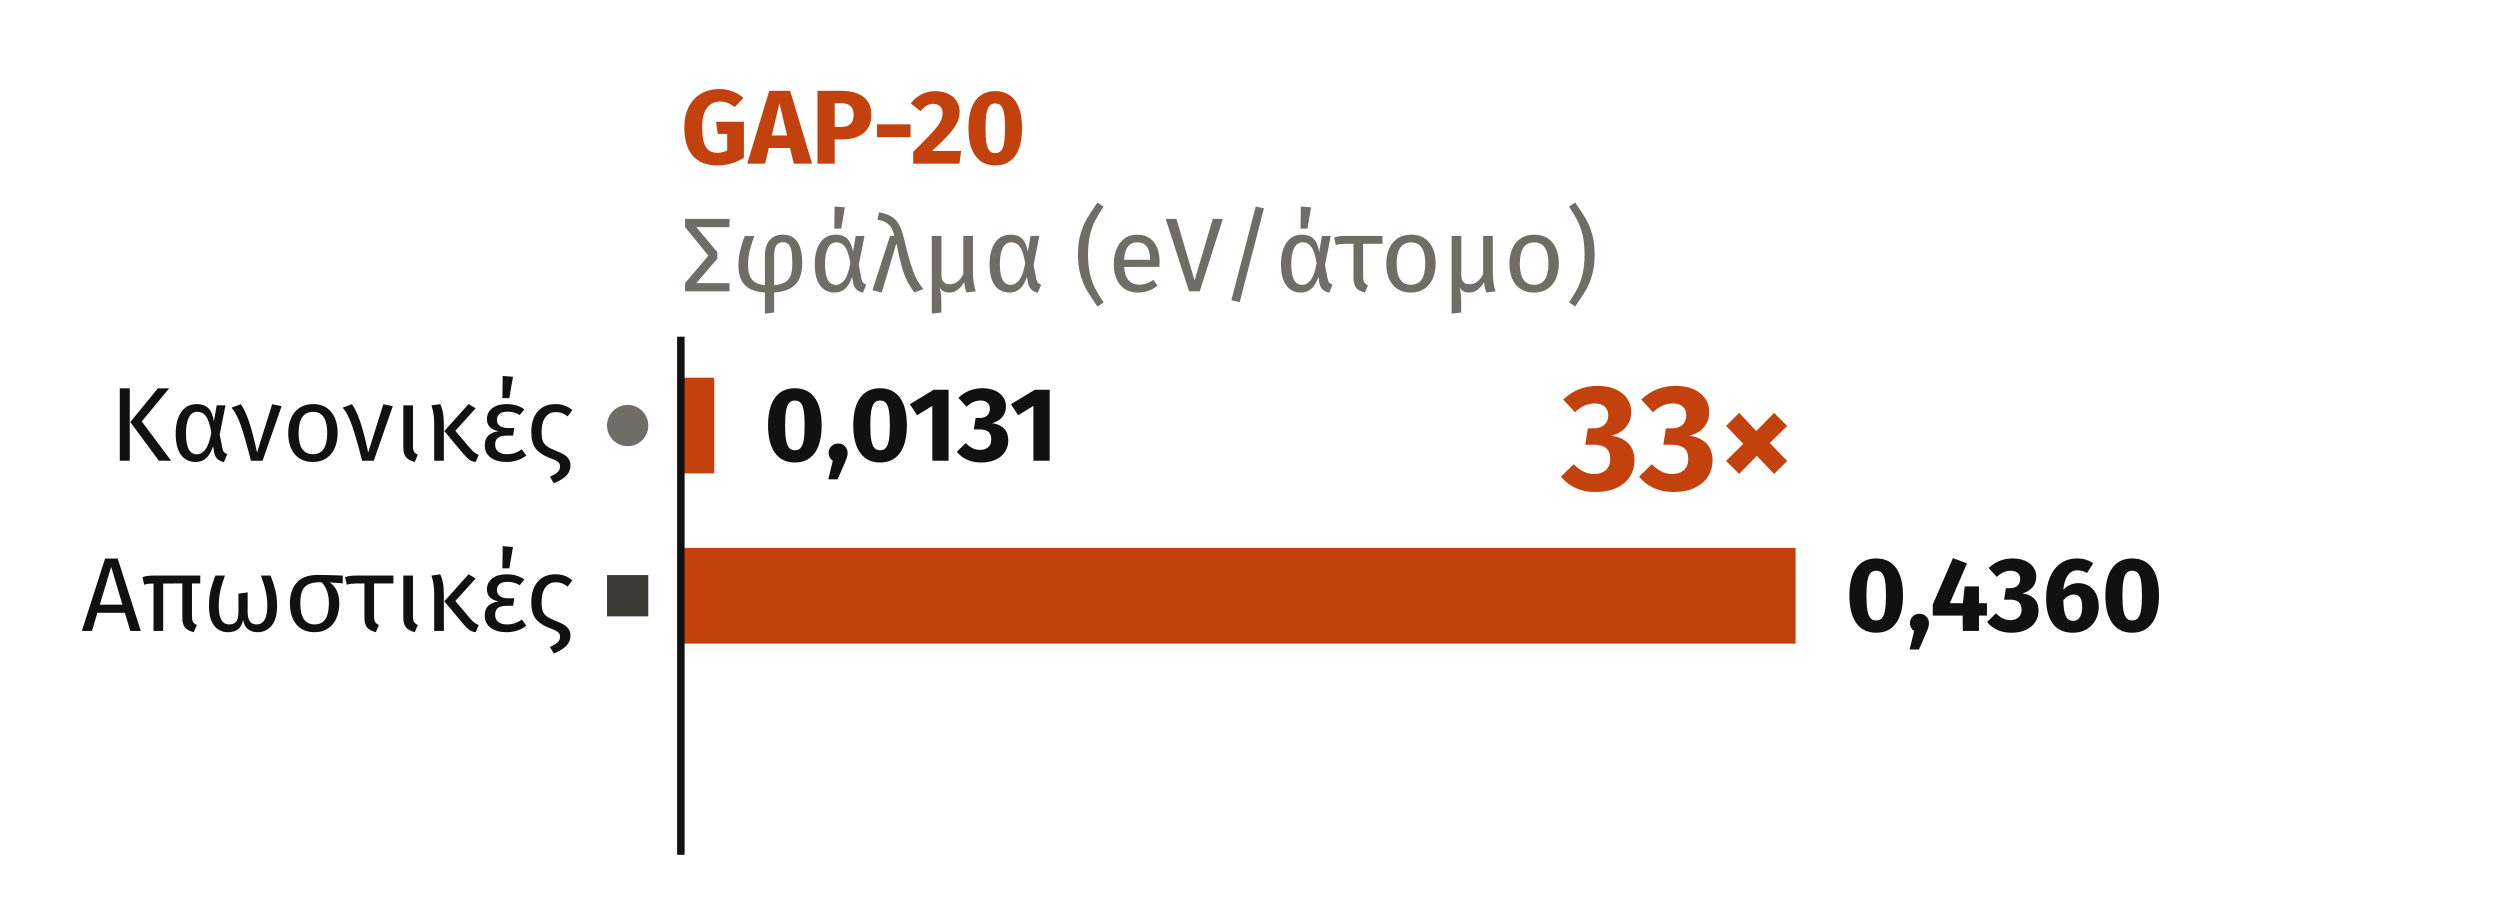
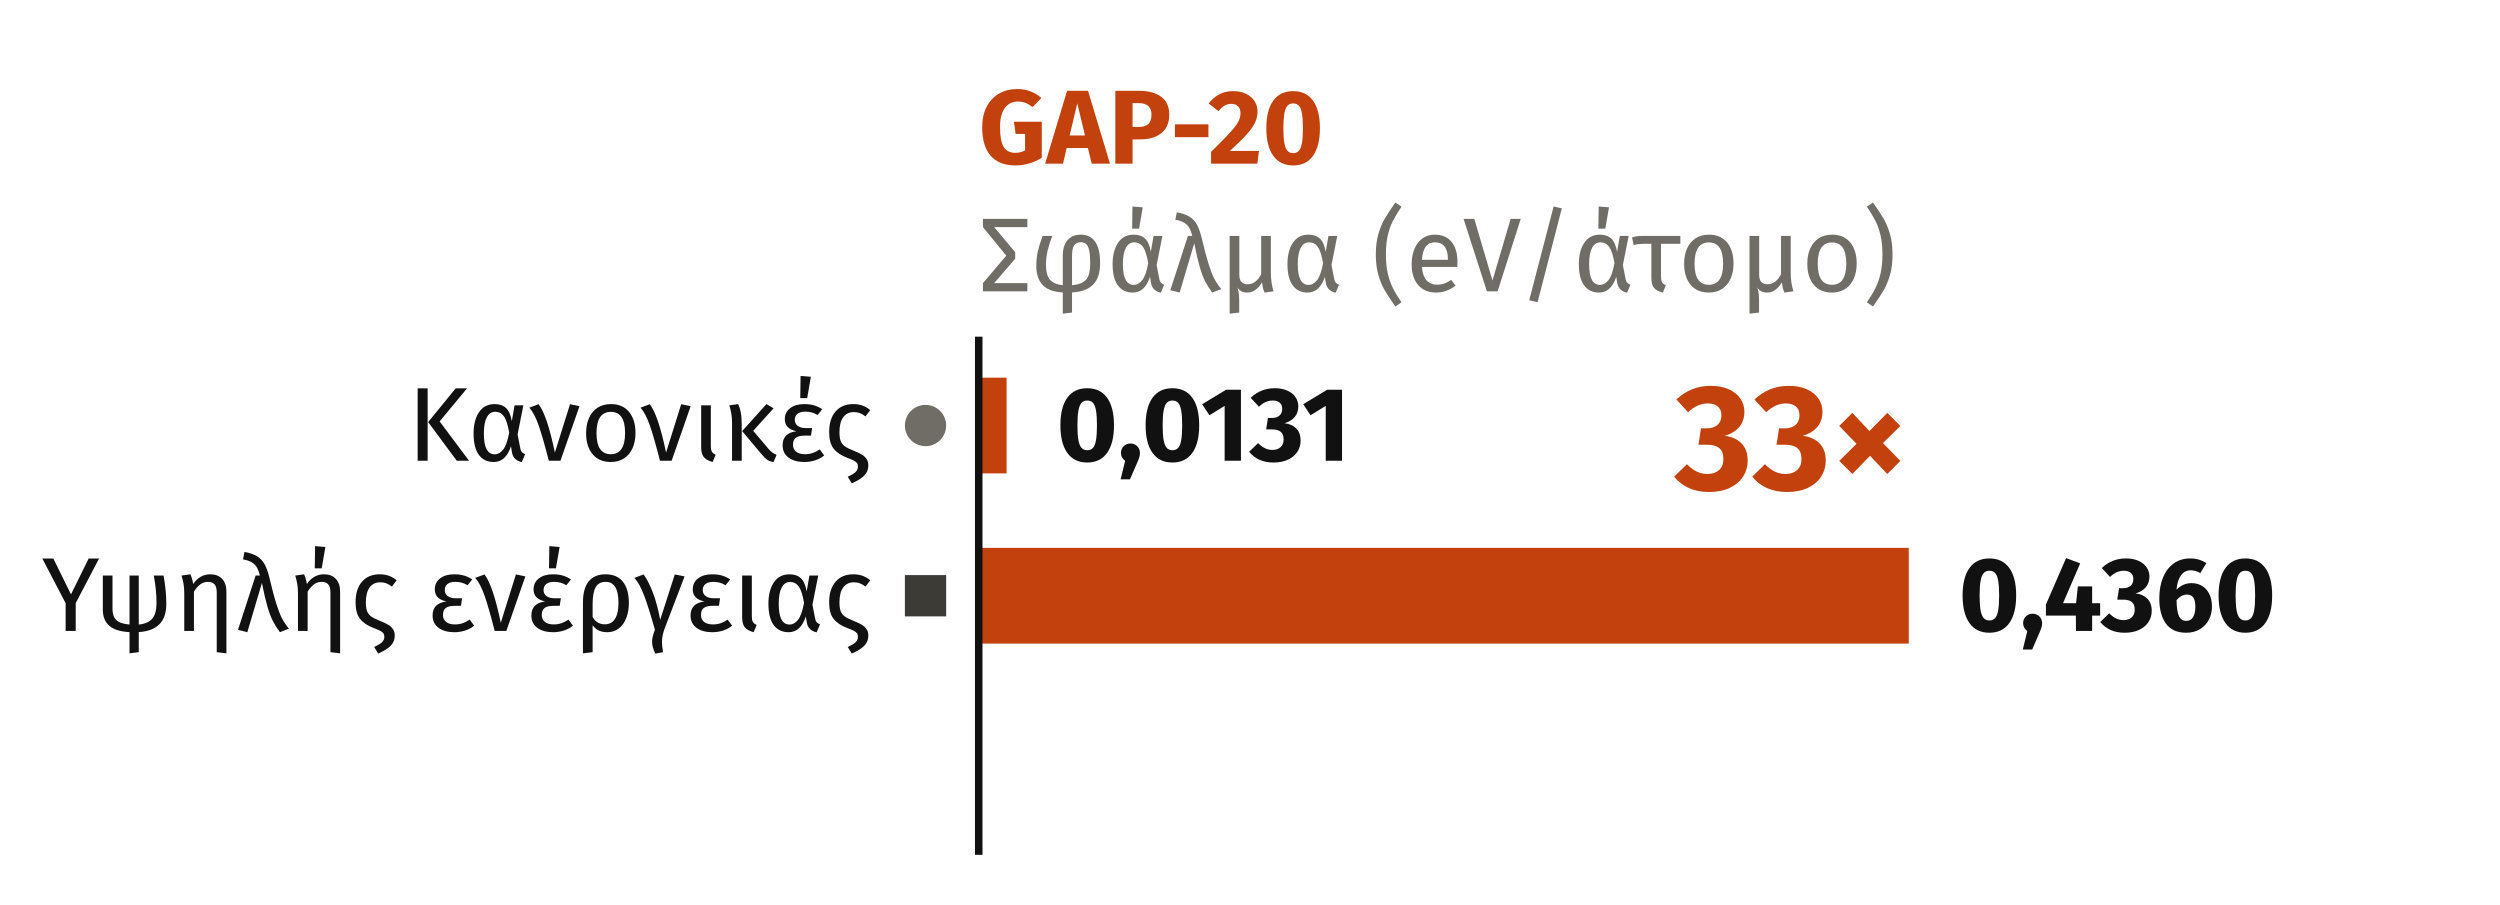
<svg xmlns="http://www.w3.org/2000/svg" xmlns:xlink="http://www.w3.org/1999/xlink" width="666.142pt" height="240.945pt" viewBox="0 0 666.142 240.945" version="1.1">
  <defs>
    <style type="text/css">*{stroke-linejoin: round; stroke-linecap: butt}</style>
  </defs>
  <g id="figure_1">
    <g id="patch_1">
      <path d="M 0 240.945  L 666.142 240.945  L 666.142 0  L 0 0  L 0 240.945  z " style="fill: none" />
    </g>
    <g id="axes_1">
      <g id="patch_2">
-         <path d="M 181.417 226.772  L 660.472 226.772  L 660.472 90.709  L 181.417 90.709  L 181.417 226.772  z " style="fill: none" />
+         <path d="M 260.787 226.772  L 660.472 226.772  L 660.472 90.709  L 260.787 90.709  L 260.787 226.772  z " style="fill: none" />
      </g>
      <g id="matplotlib.axis_1" />
      <g id="matplotlib.axis_2" />
      <g id="patch_3">
-         <path d="M 181.417 100.63  L 190.319 100.63  L 190.319 126.142  L 181.417 126.142  z " clip-path="url(#pd60bcfb979)" style="fill: #c2410c" />
+         <path d="M 260.787 100.63  L 268.214 100.63  L 268.214 126.142  L 260.787 126.142  z " clip-path="url(#p193db10592)" style="fill: #c2410c" />
      </g>
      <g id="patch_4">
-         <path d="M 181.417 145.984  L 478.448 145.984  L 478.448 171.496  L 181.417 171.496  z " clip-path="url(#pd60bcfb979)" style="fill: #c2410c" />
+         <path d="M 260.787 145.984  L 508.606 145.984  L 508.606 171.496  L 260.787 171.496  z " clip-path="url(#p193db10592)" style="fill: #c2410c" />
      </g>
      <g id="patch_5">
-         <path d="M 181.417 226.772  L 181.417 90.709  " style="fill: none; stroke: #111111; stroke-width: 2; stroke-linejoin: miter; stroke-linecap: square" />
+         <path d="M 260.787 226.772  L 260.787 90.709  " style="fill: none; stroke: #111111; stroke-width: 2; stroke-linejoin: miter; stroke-linecap: square" />
      </g>
      <g id="text_1">
-         <g style="fill: #111111" transform="translate(190.3189 122.7658) scale(0.28 -0.28)">
+         <g style="fill: #111111" transform="translate(268.2141 122.7658) scale(0.28 -0.28)">
          <defs>
            <path id="FiraSans-Bold-2" transform="scale(0.015625)" />
            <path id="FiraSans-Bold-7ff" d="M 1875 4416  Q 2669 4416 3088 3833  Q 3507 3251 3507 2157  Q 3507 1069 3088 480  Q 2669 -109 1875 -109  Q 1082 -109 662 480  Q 243 1069 243 2157  Q 243 3251 662 3833  Q 1082 4416 1875 4416  z M 1875 3667  Q 1658 3667 1530 3526  Q 1402 3386 1341 3059  Q 1280 2733 1280 2157  Q 1280 1581 1341 1251  Q 1402 922 1530 781  Q 1658 640 1875 640  Q 2093 640 2221 777  Q 2349 915 2409 1244  Q 2470 1574 2470 2157  Q 2470 2739 2409 3068  Q 2349 3398 2221 3532  Q 2093 3667 1875 3667  z " transform="scale(0.015625)" />
            <path id="FiraSans-Bold-86b" d="M 768 1050  Q 1011 1050 1177 883  Q 1344 717 1344 474  Q 1344 333 1299 192  Q 1254 51 1139 -205  L 736 -1133  L 166 -1133  L 442 -6  Q 320 77 253 201  Q 186 326 186 474  Q 186 717 352 883  Q 518 1050 768 1050  z " transform="scale(0.015625)" />
            <path id="FiraSans-Bold-800" d="M 2445 4326  L 2445 0  L 1453 0  L 1453 3341  L 525 2771  L 83 3443  L 1542 4326  L 2445 4326  z " transform="scale(0.015625)" />
            <path id="FiraSans-Bold-802" d="M 1530 4416  Q 1984 4416 2307 4269  Q 2630 4122 2800 3872  Q 2970 3622 2970 3315  Q 2970 2925 2749 2662  Q 2528 2400 2125 2285  Q 2560 2240 2835 1974  Q 3110 1709 3110 1222  Q 3110 858 2918 554  Q 2726 250 2352 70  Q 1978 -109 1459 -109  Q 512 -109 -26 544  L 518 1075  Q 736 858 944 758  Q 1152 659 1402 659  Q 1702 659 1888 825  Q 2074 992 2074 1286  Q 2074 1619 1898 1763  Q 1722 1907 1370 1907  L 1011 1907  L 1120 2605  L 1370 2605  Q 1658 2605 1824 2752  Q 1990 2899 1990 3168  Q 1990 3405 1836 3536  Q 1683 3667 1414 3667  Q 960 3667 570 3290  L 70 3834  Q 685 4416 1530 4416  z " transform="scale(0.015625)" />
          </defs>
          <use xlink:href="#FiraSans-Bold-2" />
          <use xlink:href="#FiraSans-Bold-2" transform="translate(23.70312 0)" />
          <use xlink:href="#FiraSans-Bold-7ff" transform="translate(47.40625 0)" />
          <use xlink:href="#FiraSans-Bold-86b" transform="translate(105.9062 0)" />
          <use xlink:href="#FiraSans-Bold-7ff" transform="translate(128.5 0)" />
          <use xlink:href="#FiraSans-Bold-800" transform="translate(184.7969 0)" />
          <use xlink:href="#FiraSans-Bold-802" transform="translate(231.2031 0)" />
          <use xlink:href="#FiraSans-Bold-800" transform="translate(281 0)" />
        </g>
      </g>
      <g id="text_2">
-         <g style="fill: #111111" transform="translate(478.4482 168.1202) scale(0.28 -0.28)">
+         <g style="fill: #111111" transform="translate(508.606 168.1202) scale(0.28 -0.28)">
          <defs>
            <path id="FiraSans-Bold-803" d="M 3482 1690  L 3482 934  L 2995 934  L 2995 0  L 2010 0  L 2003 934  L 179 934  L 179 1606  L 1408 4435  L 2266 4115  L 1222 1690  L 2016 1690  L 2125 2714  L 2995 2714  L 2995 1690  L 3482 1690  z " transform="scale(0.015625)" />
            <path id="FiraSans-Bold-805" d="M 2208 2912  Q 2566 2912 2848 2742  Q 3130 2573 3290 2249  Q 3450 1926 3450 1478  Q 3450 1037 3258 675  Q 3066 314 2710 102  Q 2355 -109 1882 -109  Q 1050 -109 646 448  Q 243 1005 243 1978  Q 243 2707 470 3257  Q 698 3808 1123 4112  Q 1549 4416 2125 4416  Q 2682 4416 3110 4128  L 2739 3526  Q 2451 3693 2150 3693  Q 1786 3693 1562 3385  Q 1338 3078 1293 2515  Q 1683 2912 2208 2912  z M 1894 614  Q 2163 614 2300 841  Q 2438 1069 2438 1466  Q 2438 1869 2310 2041  Q 2182 2214 1926 2214  Q 1581 2214 1293 1875  Q 1306 1190 1440 902  Q 1574 614 1894 614  z " transform="scale(0.015625)" />
          </defs>
          <use xlink:href="#FiraSans-Bold-2" />
          <use xlink:href="#FiraSans-Bold-2" transform="translate(23.70312 0)" />
          <use xlink:href="#FiraSans-Bold-7ff" transform="translate(47.40625 0)" />
          <use xlink:href="#FiraSans-Bold-86b" transform="translate(105.9062 0)" />
          <use xlink:href="#FiraSans-Bold-803" transform="translate(127.7031 0)" />
          <use xlink:href="#FiraSans-Bold-802" transform="translate(182.6094 0)" />
          <use xlink:href="#FiraSans-Bold-805" transform="translate(234.6094 0)" />
          <use xlink:href="#FiraSans-Bold-7ff" transform="translate(291.0156 0)" />
        </g>
      </g>
      <g id="text_3">
-         <g style="fill: #c2410c" transform="translate(416.0857 130.4142) scale(0.4 -0.4)">
+         <g style="fill: #c2410c" transform="translate(446.2435 130.4142) scale(0.4 -0.4)">
          <defs>
            <path id="FiraSans-Bold-90d" d="M 2406 3264  L 2963 2707  L 2221 1978  L 2963 1216  L 2406 659  L 1670 1434  L 915 659  L 358 1216  L 1094 1946  L 358 2707  L 915 3264  L 1645 2490  L 2406 3264  z " transform="scale(0.015625)" />
          </defs>
          <use xlink:href="#FiraSans-Bold-802" />
          <use xlink:href="#FiraSans-Bold-802" transform="translate(52 0)" />
          <use xlink:href="#FiraSans-Bold-90d" transform="translate(104 0)" />
        </g>
      </g>
    </g>
    <g id="line2d_1">
-       <path d="M 167.244 113.386  " style="fill: none; stroke: #6f6d66; stroke-width: 1.5; stroke-linecap: square" />
+       <path d="M 246.614 113.386  " style="fill: none; stroke: #6f6d66; stroke-width: 1.5; stroke-linecap: square" />
      <defs>
-         <path id="mdecf36b119" d="M 0 5.5  C 1.459 5.5 2.858 4.92 3.889 3.889  C 4.92 2.858 5.5 1.459 5.5 0  C 5.5 -1.459 4.92 -2.858 3.889 -3.889  C 2.858 -4.92 1.459 -5.5 0 -5.5  C -1.459 -5.5 -2.858 -4.92 -3.889 -3.889  C -4.92 -2.858 -5.5 -1.459 -5.5 0  C -5.5 1.459 -4.92 2.858 -3.889 3.889  C -2.858 4.92 -1.459 5.5 0 5.5  z " />
+         <path id="m5d34ac9be8" d="M 0 5.5  C 1.459 5.5 2.858 4.92 3.889 3.889  C 4.92 2.858 5.5 1.459 5.5 0  C 5.5 -1.459 4.92 -2.858 3.889 -3.889  C 2.858 -4.92 1.459 -5.5 0 -5.5  C -1.459 -5.5 -2.858 -4.92 -3.889 -3.889  C -4.92 -2.858 -5.5 -1.459 -5.5 0  C -5.5 1.459 -4.92 2.858 -3.889 3.889  C -2.858 4.92 -1.459 5.5 0 5.5  z " />
      </defs>
      <g>
-         <use xlink:href="#mdecf36b119" x="167.244" y="113.386" style="fill: #6f6d66" />
+         <use xlink:href="#m5d34ac9be8" x="246.614" y="113.386" style="fill: #6f6d66" />
      </g>
    </g>
    <g id="line2d_2">
-       <path d="M 167.244 158.74  " style="fill: none; stroke: #3d3b36; stroke-width: 1.5; stroke-linecap: square" />
+       <path d="M 246.614 158.74  " style="fill: none; stroke: #3d3b36; stroke-width: 1.5; stroke-linecap: square" />
      <defs>
-         <path id="m0847659aac" d="M -5.5 5.5  L 5.5 5.5  L 5.5 -5.5  L -5.5 -5.5  z " />
+         <path id="me4bcb74426" d="M -5.5 5.5  L 5.5 5.5  L 5.5 -5.5  L -5.5 -5.5  z " />
      </defs>
      <g>
-         <use xlink:href="#m0847659aac" x="167.244" y="158.74" style="fill: #3d3b36" />
+         <use xlink:href="#me4bcb74426" x="246.614" y="158.74" style="fill: #3d3b36" />
      </g>
    </g>
    <g id="text_4">
-       <g style="fill: #111111" transform="translate(29.11837 122.7658) scale(0.28 -0.28)">
+       <g style="fill: #111111" transform="translate(108.4884 122.7658) scale(0.28 -0.28)">
        <defs>
          <path id="FiraSans-Regular-600" d="M 1248 4410  L 1248 0  L 640 0  L 640 4410  L 1248 4410  z M 3648 4410  L 1978 2394  L 3770 0  L 3021 0  L 1280 2355  L 2957 4410  L 3648 4410  z " transform="scale(0.015625)" />
          <path id="FiraSans-Regular-68b" d="M 1651 3450  Q 2086 3450 2342 3210  Q 2598 2970 2694 2406  L 2861 3373  L 3398 3373  L 3046 1600  L 3213 742  Q 3238 608 3302 531  Q 3366 454 3507 403  L 3302 -83  Q 3078 -45 2908 108  Q 2739 262 2701 525  L 2643 883  Q 2330 -77 1594 -77  Q 1005 -77 685 361  Q 365 800 365 1658  Q 365 2464 697 2957  Q 1030 3450 1651 3450  z M 1683 2982  Q 1350 2982 1171 2643  Q 992 2304 992 1658  Q 992 1011 1158 700  Q 1325 390 1658 390  Q 1933 390 2163 672  Q 2394 954 2534 1709  Q 2413 2432 2211 2707  Q 2010 2982 1683 2982  z " transform="scale(0.015625)" />
          <path id="FiraSans-Regular-697" d="M 531 3443  Q 1050 2771 1523 499  L 2445 3443  L 3021 3322  L 1862 0  L 1152 0  Q 787 1434 531 2160  Q 275 2886 -32 3232  L 531 3443  z " transform="scale(0.015625)" />
          <path id="FiraSans-Regular-699" d="M 1875 3450  Q 2586 3450 2979 2976  Q 3373 2502 3373 1690  Q 3373 1165 3193 765  Q 3014 365 2675 144  Q 2336 -77 1869 -77  Q 1158 -77 761 396  Q 365 870 365 1683  Q 365 2208 544 2608  Q 723 3008 1062 3229  Q 1402 3450 1875 3450  z M 1875 2976  Q 998 2976 998 1683  Q 998 397 1869 397  Q 2739 397 2739 1690  Q 2739 2976 1875 2976  z " transform="scale(0.015625)" />
          <path id="FiraSans-Regular-693" d="M 1165 902  Q 1165 659 1229 550  Q 1293 442 1459 365  L 1274 -77  Q 890 26 733 227  Q 576 429 576 832  L 576 3373  L 1165 3373  L 1165 902  z " transform="scale(0.015625)" />
          <path id="FiraSans-Regular-694" d="M 1018 3450  Q 1120 3238 1177 2947  Q 1235 2656 1235 2170  L 1235 0  L 646 0  L 646 2285  Q 646 2624 601 2873  Q 557 3123 480 3373  L 1018 3450  z M 1933 1824  L 2867 723  Q 2989 576 3104 496  Q 3219 416 3360 358  L 3174 -77  Q 2944 -51 2790 57  Q 2637 166 2426 416  L 1261 1805  L 2739 3450  L 3174 3194  L 1933 1824  z " transform="scale(0.015625)" />
          <path id="FiraSans-Regular-6ad" d="M 1683 3450  Q 2029 3450 2291 3370  Q 2554 3290 2778 3136  L 2496 2784  Q 2317 2893 2141 2941  Q 1965 2989 1741 2989  Q 1434 2989 1270 2857  Q 1107 2726 1107 2483  Q 1107 2259 1286 2124  Q 1466 1990 1773 1990  L 2163 1990  L 2093 1530  L 1734 1530  Q 1338 1530 1168 1398  Q 998 1267 998 966  Q 998 710 1187 553  Q 1376 397 1722 397  Q 1978 397 2195 470  Q 2413 544 2624 691  L 2899 320  Q 2662 128 2348 25  Q 2035 -77 1690 -77  Q 1088 -77 726 192  Q 365 461 365 941  Q 365 1690 1210 1798  Q 499 1939 499 2528  Q 499 2950 822 3200  Q 1146 3450 1683 3450  z M 1459 5165  L 2086 5114  L 1862 3814  L 1440 3814  L 1459 5165  z " transform="scale(0.015625)" />
          <path id="FiraSans-Regular-69c" d="M 1837 3450  Q 2138 3450 2387 3363  Q 2637 3277 2867 3085  L 2579 2701  Q 2406 2835 2240 2899  Q 2074 2963 1862 2963  Q 1453 2963 1222 2649  Q 992 2336 992 1741  Q 992 1402 1065 1206  Q 1139 1011 1315 883  Q 1491 755 1850 614  Q 2157 493 2342 384  Q 2528 275 2640 112  Q 2752 -51 2752 -288  Q 2752 -640 2512 -893  Q 2272 -1146 1741 -1376  L 1498 -979  Q 1805 -838 1961 -700  Q 2118 -563 2118 -352  Q 2118 -224 2060 -144  Q 2003 -64 1872 6  Q 1741 77 1466 179  Q 909 390 637 736  Q 365 1082 365 1741  Q 365 2547 755 2998  Q 1146 3450 1837 3450  z " transform="scale(0.015625)" />
        </defs>
        <use xlink:href="#FiraSans-Regular-600" />
        <use xlink:href="#FiraSans-Regular-68b" transform="translate(57.5 0)" />
        <use xlink:href="#FiraSans-Regular-697" transform="translate(116.7969 0)" />
        <use xlink:href="#FiraSans-Regular-699" transform="translate(164.5938 0)" />
        <use xlink:href="#FiraSans-Regular-697" transform="translate(222.5938 0)" />
        <use xlink:href="#FiraSans-Regular-693" transform="translate(270.7969 0)" />
        <use xlink:href="#FiraSans-Regular-694" transform="translate(299.0938 0)" />
        <use xlink:href="#FiraSans-Regular-6ad" transform="translate(351.5938 0)" />
        <use xlink:href="#FiraSans-Regular-69c" transform="translate(395.8906 0)" />
      </g>
    </g>
    <g id="text_5">
-       <g style="fill: #111111" transform="translate(21.64149 168.1202) scale(0.28 -0.28)">
+       <g style="fill: #111111" transform="translate(11.13157 168.1202) scale(0.28 -0.28)">
        <defs>
-           <path id="FiraSans-Regular-5f7" d="M 2989 0  L 2656 1107  L 986 1107  L 653 0  L 38 0  L 1453 4410  L 2221 4410  L 3629 0  L 2989 0  z M 1133 1600  L 2509 1600  L 1824 3904  L 1133 1600  z " transform="scale(0.015625)" />
-           <path id="FiraSans-Regular-69a" d="M 3110 2893  L 3110 896  Q 3110 653 3174 547  Q 3238 442 3405 365  L 3219 -77  Q 2829 19 2675 220  Q 2522 422 2522 826  L 2522 2893  L 1357 2886  L 1357 0  L 768 0  L 768 2886  Q 563 2886 460 2873  Q 358 2861 198 2816  L 96 3277  Q 262 3334 400 3353  Q 538 3373 781 3373  L 3616 3373  L 3616 2893  L 3110 2893  z " transform="scale(0.015625)" />
-           <path id="FiraSans-Regular-6a3" d="M 4166 3373  Q 4346 2931 4454 2492  Q 4563 2054 4563 1530  Q 4563 723 4230 323  Q 3898 -77 3373 -77  Q 3014 -77 2784 112  Q 2554 301 2496 672  Q 2413 282 2185 102  Q 1958 -77 1562 -77  Q 1056 -77 736 316  Q 416 710 416 1530  Q 416 2061 521 2499  Q 627 2938 806 3373  L 1389 3373  Q 1184 2829 1097 2406  Q 1011 1984 1011 1523  Q 1011 941 1171 669  Q 1331 397 1651 397  Q 1920 397 2064 557  Q 2208 717 2208 1158  L 2208 2272  L 2771 2349  L 2771 1158  Q 2771 397 3309 397  Q 3968 397 3968 1536  Q 3968 1978 3875 2400  Q 3782 2822 3578 3373  L 4166 3373  z " transform="scale(0.015625)" />
-           <path id="FiraSans-Regular-69d" d="M 3584 2899  L 2778 2957  Q 3040 2810 3206 2477  Q 3373 2144 3373 1690  Q 3373 1165 3193 765  Q 3014 365 2675 144  Q 2336 -77 1869 -77  Q 1158 -77 761 396  Q 365 870 365 1683  Q 365 2477 784 2944  Q 1203 3411 2029 3411  Q 2714 3411 3584 3373  L 3584 2899  z M 1869 397  Q 2739 397 2739 1690  Q 2739 2144 2608 2473  Q 2477 2803 2278 2970  L 2246 2970  Q 1766 2970 1497 2842  Q 1229 2714 1113 2435  Q 998 2157 998 1683  Q 998 397 1869 397  z " transform="scale(0.015625)" />
-           <path id="FiraSans-Regular-69e" d="M 1734 2893  L 1734 902  Q 1734 659 1798 550  Q 1862 442 2029 365  L 1843 -77  Q 1453 19 1299 220  Q 1146 422 1146 826  L 1146 2893  L 704 2893  Q 454 2886 342 2873  Q 230 2861 70 2816  L -32 3277  Q 134 3334 272 3353  Q 410 3373 653 3373  L 2912 3373  L 2912 2893  L 1734 2893  z " transform="scale(0.015625)" />
+           <path id="FiraSans-Regular-60a" d="M 3488 4410  L 2067 1696  L 2067 0  L 1453 0  L 1453 1690  L 32 4410  L 704 4410  L 1779 2227  L 2854 4410  L 3488 4410  z " transform="scale(0.015625)" />
+           <path id="FiraSans-Regular-6a2" d="M 4378 1632  Q 4378 38 2701 -70  L 2701 -1293  L 2138 -1363  L 2138 -70  Q 512 0 512 1293  L 512 3373  L 1101 3373  L 1101 1338  Q 1101 890 1337 662  Q 1574 435 2138 390  L 2138 3373  L 2701 3373  L 2701 390  Q 3264 442 3523 752  Q 3782 1062 3782 1677  Q 3782 2509 3616 3373  L 4211 3373  Q 4378 2470 4378 1632  z " transform="scale(0.015625)" />
+           <path id="FiraSans-Regular-691" d="M 2234 3450  Q 2694 3450 2953 3171  Q 3213 2893 3213 2394  L 3213 -1363  L 2624 -1293  L 2624 2336  Q 2624 2694 2489 2841  Q 2355 2989 2093 2989  Q 1824 2989 1619 2835  Q 1414 2682 1235 2394  L 1235 0  L 646 0  L 646 2285  Q 646 2624 601 2873  Q 557 3123 480 3373  L 1018 3450  Q 1133 3206 1190 2854  Q 1370 3136 1635 3293  Q 1901 3450 2234 3450  z " transform="scale(0.015625)" />
+           <path id="FiraSans-Regular-695" d="M 525 4813  Q 1011 4723 1299 4544  Q 1587 4365 1756 4051  Q 1926 3738 2054 3200  Q 2285 2214 2464 1651  Q 2643 1088 2812 761  Q 2982 435 3232 141  L 2682 -77  Q 2426 269 2253 605  Q 2080 941 1920 1491  Q 1760 2042 1587 2925  L 698 -77  L 128 64  L 1203 3373  L 1466 3373  Q 1389 3680 1277 3872  Q 1165 4064 966 4182  Q 768 4301 435 4358  L 525 4813  z " transform="scale(0.015625)" />
+           <path id="FiraSans-Regular-6ae" d="M 2234 3450  Q 2694 3450 2953 3171  Q 3213 2893 3213 2394  L 3213 -1363  L 2624 -1293  L 2624 2336  Q 2624 2694 2489 2841  Q 2355 2989 2093 2989  Q 1824 2989 1619 2835  Q 1414 2682 1235 2394  L 1235 0  L 646 0  L 646 2285  Q 646 2624 601 2873  Q 557 3123 480 3373  L 1018 3450  Q 1133 3206 1190 2854  Q 1370 3136 1635 3293  Q 1901 3450 2234 3450  z M 1689 5165  L 2316 5114  L 2092 3814  L 1670 3814  L 1689 5165  z " transform="scale(0.015625)" />
+           <path id="FiraSans-Regular-2" transform="scale(0.015625)" />
+           <path id="FiraSans-Regular-68f" d="M 1683 3450  Q 2029 3450 2291 3370  Q 2554 3290 2778 3136  L 2496 2784  Q 2317 2893 2141 2941  Q 1965 2989 1741 2989  Q 1434 2989 1270 2857  Q 1107 2726 1107 2483  Q 1107 2259 1286 2124  Q 1466 1990 1773 1990  L 2163 1990  L 2093 1530  L 1734 1530  Q 1338 1530 1168 1398  Q 998 1267 998 966  Q 998 710 1187 553  Q 1376 397 1722 397  Q 1978 397 2195 470  Q 2413 544 2624 691  L 2899 320  Q 2662 128 2348 25  Q 2035 -77 1690 -77  Q 1088 -77 726 192  Q 365 461 365 941  Q 365 1690 1210 1798  Q 499 1939 499 2528  Q 499 2950 822 3200  Q 1146 3450 1683 3450  z " transform="scale(0.015625)" />
+           <path id="FiraSans-Regular-69b" d="M 1920 3450  Q 2618 3450 2979 2995  Q 3341 2541 3341 1690  Q 3341 1203 3187 800  Q 3034 397 2736 160  Q 2438 -77 2016 -77  Q 1434 -77 1133 346  L 1133 -1293  L 544 -1363  L 544 1734  Q 544 2586 893 3018  Q 1242 3450 1920 3450  z M 1875 403  Q 2278 403 2492 732  Q 2707 1062 2707 1690  Q 2707 2355 2512 2672  Q 2317 2989 1933 2989  Q 1498 2989 1315 2656  Q 1133 2323 1133 1638  L 1133 851  Q 1254 627 1446 515  Q 1638 403 1875 403  z " transform="scale(0.015625)" />
+           <path id="FiraSans-Regular-68d" d="M 525 3443  Q 794 3091 1072 2384  Q 1350 1677 1536 678  L 2426 3443  L 3021 3322  L 1805 141  Q 1645 -282 1645 -672  Q 1645 -909 1709 -1293  L 1242 -1382  Q 1043 -992 1043 -659  Q 1043 -339 1216 64  Q 838 1421 560 2150  Q 282 2880 -32 3232  L 525 3443  z " transform="scale(0.015625)" />
        </defs>
-         <use xlink:href="#FiraSans-Regular-5f7" />
-         <use xlink:href="#FiraSans-Regular-69a" transform="translate(56.79688 0)" />
-         <use xlink:href="#FiraSans-Regular-6a3" transform="translate(115.0938 0)" />
-         <use xlink:href="#FiraSans-Regular-69d" transform="translate(192.8906 0)" />
-         <use xlink:href="#FiraSans-Regular-69e" transform="translate(251.5938 0)" />
-         <use xlink:href="#FiraSans-Regular-693" transform="translate(297.5 0)" />
-         <use xlink:href="#FiraSans-Regular-694" transform="translate(325.7969 0)" />
-         <use xlink:href="#FiraSans-Regular-6ad" transform="translate(378.2969 0)" />
-         <use xlink:href="#FiraSans-Regular-69c" transform="translate(422.5938 0)" />
+         <use xlink:href="#FiraSans-Regular-60a" />
+         <use xlink:href="#FiraSans-Regular-6a2" transform="translate(50.09375 0)" />
+         <use xlink:href="#FiraSans-Regular-691" transform="translate(125.5 0)" />
+         <use xlink:href="#FiraSans-Regular-695" transform="translate(184.7031 0)" />
+         <use xlink:href="#FiraSans-Regular-6ae" transform="translate(233.7031 0)" />
+         <use xlink:href="#FiraSans-Regular-69c" transform="translate(292.9062 0)" />
+         <use xlink:href="#FiraSans-Regular-2" transform="translate(339.7031 0)" />
+         <use xlink:href="#FiraSans-Regular-68f" transform="translate(366.2031 0)" />
+         <use xlink:href="#FiraSans-Regular-697" transform="translate(413 0)" />
+         <use xlink:href="#FiraSans-Regular-6ad" transform="translate(460.2031 0)" />
+         <use xlink:href="#FiraSans-Regular-69b" transform="translate(506.5 0)" />
+         <use xlink:href="#FiraSans-Regular-68d" transform="translate(564.5 0)" />
+         <use xlink:href="#FiraSans-Regular-68f" transform="translate(611.7031 0)" />
+         <use xlink:href="#FiraSans-Regular-693" transform="translate(657.5 0)" />
+         <use xlink:href="#FiraSans-Regular-68b" transform="translate(685.7969 0)" />
+         <use xlink:href="#FiraSans-Regular-69c" transform="translate(743.5938 0)" />
      </g>
    </g>
    <g id="text_6">
-       <g style="fill: #6f6d66" transform="translate(181.4173 77.61937) scale(0.28 -0.28)">
+       <g style="fill: #6f6d66" transform="translate(260.7874 77.61937) scale(0.28 -0.28)">
        <defs>
          <path id="FiraSans-Regular-608" d="M 2963 4410  L 2963 3910  L 941 3910  L 2221 2381  L 2221 1984  L 941 499  L 2963 499  L 2963 0  L 256 0  L 256 499  L 1677 2170  L 256 3910  L 256 4410  L 2963 4410  z " transform="scale(0.015625)" />
          <path id="FiraSans-Regular-6a0" d="M 4301 1715  Q 4301 845 3881 413  Q 3462 -19 2592 -70  L 2592 -1293  L 2029 -1363  L 2029 -70  Q 1190 -26 803 384  Q 416 794 416 1555  Q 416 2035 518 2467  Q 621 2899 800 3373  L 1389 3373  Q 1216 2931 1110 2502  Q 1005 2074 1005 1600  Q 1005 986 1251 704  Q 1498 422 2029 371  L 2029 2163  Q 2029 2784 2320 3117  Q 2611 3450 3117 3450  Q 4301 3450 4301 1715  z M 2592 371  Q 3014 410 3254 550  Q 3494 691 3596 966  Q 3699 1242 3699 1702  Q 3699 2195 3641 2473  Q 3584 2752 3459 2870  Q 3334 2989 3130 2989  Q 2874 2989 2733 2813  Q 2592 2637 2592 2138  L 2592 371  z " transform="scale(0.015625)" />
          <path id="FiraSans-Regular-6ac" d="M 1651 3450  Q 2086 3450 2342 3210  Q 2598 2970 2694 2406  L 2861 3373  L 3398 3373  L 3046 1600  L 3213 742  Q 3238 608 3302 531  Q 3366 454 3507 403  L 3302 -83  Q 3078 -45 2908 108  Q 2739 262 2701 525  L 2643 883  Q 2330 -77 1594 -77  Q 1005 -77 685 361  Q 365 800 365 1658  Q 365 2464 697 2957  Q 1030 3450 1651 3450  z M 1683 2982  Q 1350 2982 1171 2643  Q 992 2304 992 1658  Q 992 1011 1158 700  Q 1325 390 1658 390  Q 1933 390 2163 672  Q 2394 954 2534 1709  Q 2413 2432 2211 2707  Q 2010 2982 1683 2982  z M 1574 5165  L 2201 5114  L 1977 3814  L 1555 3814  L 1574 5165  z " transform="scale(0.015625)" />
-           <path id="FiraSans-Regular-695" d="M 525 4813  Q 1011 4723 1299 4544  Q 1587 4365 1756 4051  Q 1926 3738 2054 3200  Q 2285 2214 2464 1651  Q 2643 1088 2812 761  Q 2982 435 3232 141  L 2682 -77  Q 2426 269 2253 605  Q 2080 941 1920 1491  Q 1760 2042 1587 2925  L 698 -77  L 128 64  L 1203 3373  L 1466 3373  Q 1389 3680 1277 3872  Q 1165 4064 966 4182  Q 768 4301 435 4358  L 525 4813  z " transform="scale(0.015625)" />
          <path id="FiraSans-Regular-696" d="M 3117 1152  Q 3117 512 3283 0  L 2733 -77  Q 2662 90 2633 214  Q 2605 339 2579 544  L 2579 550  Q 2426 282 2198 102  Q 1971 -77 1696 -77  Q 1472 -77 1328 -3  Q 1184 70 1082 243  Q 1139 64 1164 -128  Q 1190 -320 1190 -614  L 1190 -1293  L 608 -1363  L 608 3373  L 1197 3373  L 1197 998  Q 1197 429 1702 429  Q 2214 429 2528 1043  L 2528 3373  L 3117 3373  L 3117 1152  z " transform="scale(0.015625)" />
-           <path id="FiraSans-Regular-2" transform="scale(0.015625)" />
          <path id="FiraSans-Regular-88e" d="M 1818 5152  Q 1485 4659 1289 4272  Q 1094 3885 982 3392  Q 870 2899 870 2240  Q 870 1587 982 1094  Q 1094 602 1289 208  Q 1485 -186 1818 -672  L 1446 -928  Q 1024 -326 797 61  Q 570 448 413 989  Q 256 1530 256 2240  Q 256 2950 413 3491  Q 570 4032 797 4419  Q 1024 4806 1446 5408  L 1818 5152  z " transform="scale(0.015625)" />
          <path id="FiraSans-Regular-1a1" d="M 3155 1786  Q 3155 1638 3142 1485  L 992 1485  Q 1030 928 1273 665  Q 1517 403 1901 403  Q 2144 403 2349 473  Q 2554 544 2778 698  L 3034 346  Q 2496 -77 1856 -77  Q 1152 -77 758 384  Q 365 845 365 1651  Q 365 2176 534 2582  Q 704 2989 1021 3219  Q 1338 3450 1766 3450  Q 2438 3450 2796 3008  Q 3155 2566 3155 1786  z M 2573 1958  Q 2573 2458 2374 2720  Q 2176 2982 1779 2982  Q 1056 2982 992 1920  L 2573 1920  L 2573 1958  z " transform="scale(0.015625)" />
          <path id="FiraSans-Regular-12a" d="M 3520 4410  L 2112 0  L 1459 0  L 38 4410  L 691 4410  L 1798 659  L 2906 4410  L 3520 4410  z " transform="scale(0.015625)" />
          <path id="FiraSans-Regular-878" d="M 2157 5165  L 2656 5050  L 1178 -666  L 672 -544  L 2157 5165  z " transform="scale(0.015625)" />
+           <path id="FiraSans-Regular-69e" d="M 1734 2893  L 1734 902  Q 1734 659 1798 550  Q 1862 442 2029 365  L 1843 -77  Q 1453 19 1299 220  Q 1146 422 1146 826  L 1146 2893  L 704 2893  Q 454 2886 342 2873  Q 230 2861 70 2816  L -32 3277  Q 134 3334 272 3353  Q 410 3373 653 3373  L 2912 3373  L 2912 2893  L 1734 2893  z " transform="scale(0.015625)" />
          <path id="FiraSans-Regular-88f" d="M 627 5408  Q 1050 4806 1277 4419  Q 1504 4032 1661 3491  Q 1818 2950 1818 2240  Q 1818 1530 1661 989  Q 1504 448 1277 61  Q 1050 -326 627 -928  L 256 -672  Q 589 -186 784 208  Q 979 602 1091 1094  Q 1203 1587 1203 2240  Q 1203 2899 1091 3392  Q 979 3885 784 4272  Q 589 4659 256 5152  L 627 5408  z " transform="scale(0.015625)" />
        </defs>
        <use xlink:href="#FiraSans-Regular-608" />
        <use xlink:href="#FiraSans-Regular-6a0" transform="translate(48.29688 0)" />
        <use xlink:href="#FiraSans-Regular-6ac" transform="translate(121.7031 0)" />
        <use xlink:href="#FiraSans-Regular-695" transform="translate(180.2969 0)" />
        <use xlink:href="#FiraSans-Regular-696" transform="translate(229.2969 0)" />
        <use xlink:href="#FiraSans-Regular-68b" transform="translate(288.0938 0)" />
        <use xlink:href="#FiraSans-Regular-2" transform="translate(347.3906 0)" />
        <use xlink:href="#FiraSans-Regular-88e" transform="translate(373.8906 0)" />
        <use xlink:href="#FiraSans-Regular-1a1" transform="translate(406.2969 0)" />
        <use xlink:href="#FiraSans-Regular-12a" transform="translate(460.7969 0)" />
        <use xlink:href="#FiraSans-Regular-878" transform="translate(513.3906 0)" />
        <use xlink:href="#FiraSans-Regular-6ac" transform="translate(565.3906 0)" />
        <use xlink:href="#FiraSans-Regular-69e" transform="translate(622.1875 0)" />
        <use xlink:href="#FiraSans-Regular-699" transform="translate(665.5938 0)" />
        <use xlink:href="#FiraSans-Regular-696" transform="translate(724 0)" />
        <use xlink:href="#FiraSans-Regular-699" transform="translate(782.7969 0)" />
        <use xlink:href="#FiraSans-Regular-88f" transform="translate(841.2031 0)" />
      </g>
    </g>
    <g id="text_7">
-       <g style="fill: #c2410c" transform="translate(181.4173 43.60362) scale(0.28 -0.28)">
+       <g style="fill: #c2410c" transform="translate(260.7874 43.60362) scale(0.28 -0.28)">
        <defs>
          <path id="FiraSans-Bold-65" d="M 2336 4544  Q 3194 4544 3814 4000  L 3283 3443  Q 3046 3622 2844 3702  Q 2643 3782 2381 3782  Q 1888 3782 1593 3395  Q 1299 3008 1299 2221  Q 1299 1370 1523 1014  Q 1747 659 2221 659  Q 2554 659 2822 806  L 2822 1811  L 2246 1811  L 2144 2554  L 3840 2554  L 3840 358  Q 3494 134 3078 12  Q 2662 -109 2246 -109  Q 1235 -109 723 483  Q 211 1075 211 2221  Q 211 2950 489 3475  Q 768 4000 1251 4272  Q 1734 4544 2336 4544  z " transform="scale(0.015625)" />
          <path id="FiraSans-Bold-3" d="M 2752 0  L 2522 954  L 1229 954  L 1005 0  L -83 0  L 1254 4435  L 2528 4435  L 3866 0  L 2752 0  z M 1408 1715  L 2342 1715  L 1875 3674  L 1408 1715  z " transform="scale(0.015625)" />
          <path id="FiraSans-Bold-e1" d="M 1850 4435  Q 2726 4435 3212 4070  Q 3699 3706 3699 2989  Q 3699 2240 3222 1859  Q 2746 1478 1946 1478  L 1466 1478  L 1466 0  L 416 0  L 416 4435  L 1850 4435  z M 1856 2234  Q 2227 2234 2422 2410  Q 2618 2586 2618 2989  Q 2618 3686 1837 3686  L 1466 3686  L 1466 2234  L 1856 2234  z " transform="scale(0.015625)" />
          <path id="FiraSans-Bold-89a" d="M 282 1613  L 282 2394  L 2323 2394  L 2323 1613  L 282 1613  z " transform="scale(0.015625)" />
          <path id="FiraSans-Bold-801" d="M 1523 4416  Q 1990 4416 2326 4249  Q 2662 4083 2838 3801  Q 3014 3520 3014 3181  Q 3014 2835 2873 2521  Q 2733 2208 2374 1801  Q 2016 1395 1331 774  L 3104 774  L 3002 0  L 186 0  L 186 717  Q 973 1491 1331 1884  Q 1690 2278 1834 2540  Q 1978 2803 1978 3078  Q 1978 3341 1827 3491  Q 1677 3642 1421 3642  Q 1190 3642 1011 3536  Q 832 3430 634 3194  L 38 3667  Q 307 4019 681 4217  Q 1056 4416 1523 4416  z " transform="scale(0.015625)" />
        </defs>
        <use xlink:href="#FiraSans-Bold-65" />
        <use xlink:href="#FiraSans-Bold-3" transform="translate(64.5 0)" />
        <use xlink:href="#FiraSans-Bold-e1" transform="translate(123.5 0)" />
        <use xlink:href="#FiraSans-Bold-89a" transform="translate(182.2969 0)" />
        <use xlink:href="#FiraSans-Bold-801" transform="translate(218.2031 0)" />
        <use xlink:href="#FiraSans-Bold-7ff" transform="translate(269.9062 0)" />
      </g>
    </g>
  </g>
  <defs>
-     <clipPath id="pd60bcfb979">
-       <rect x="181.417" y="90.709" width="479.055" height="136.063" />
+     <clipPath id="p193db10592">
+       <rect x="260.787" y="90.709" width="399.685" height="136.063" />
    </clipPath>
  </defs>
</svg>
